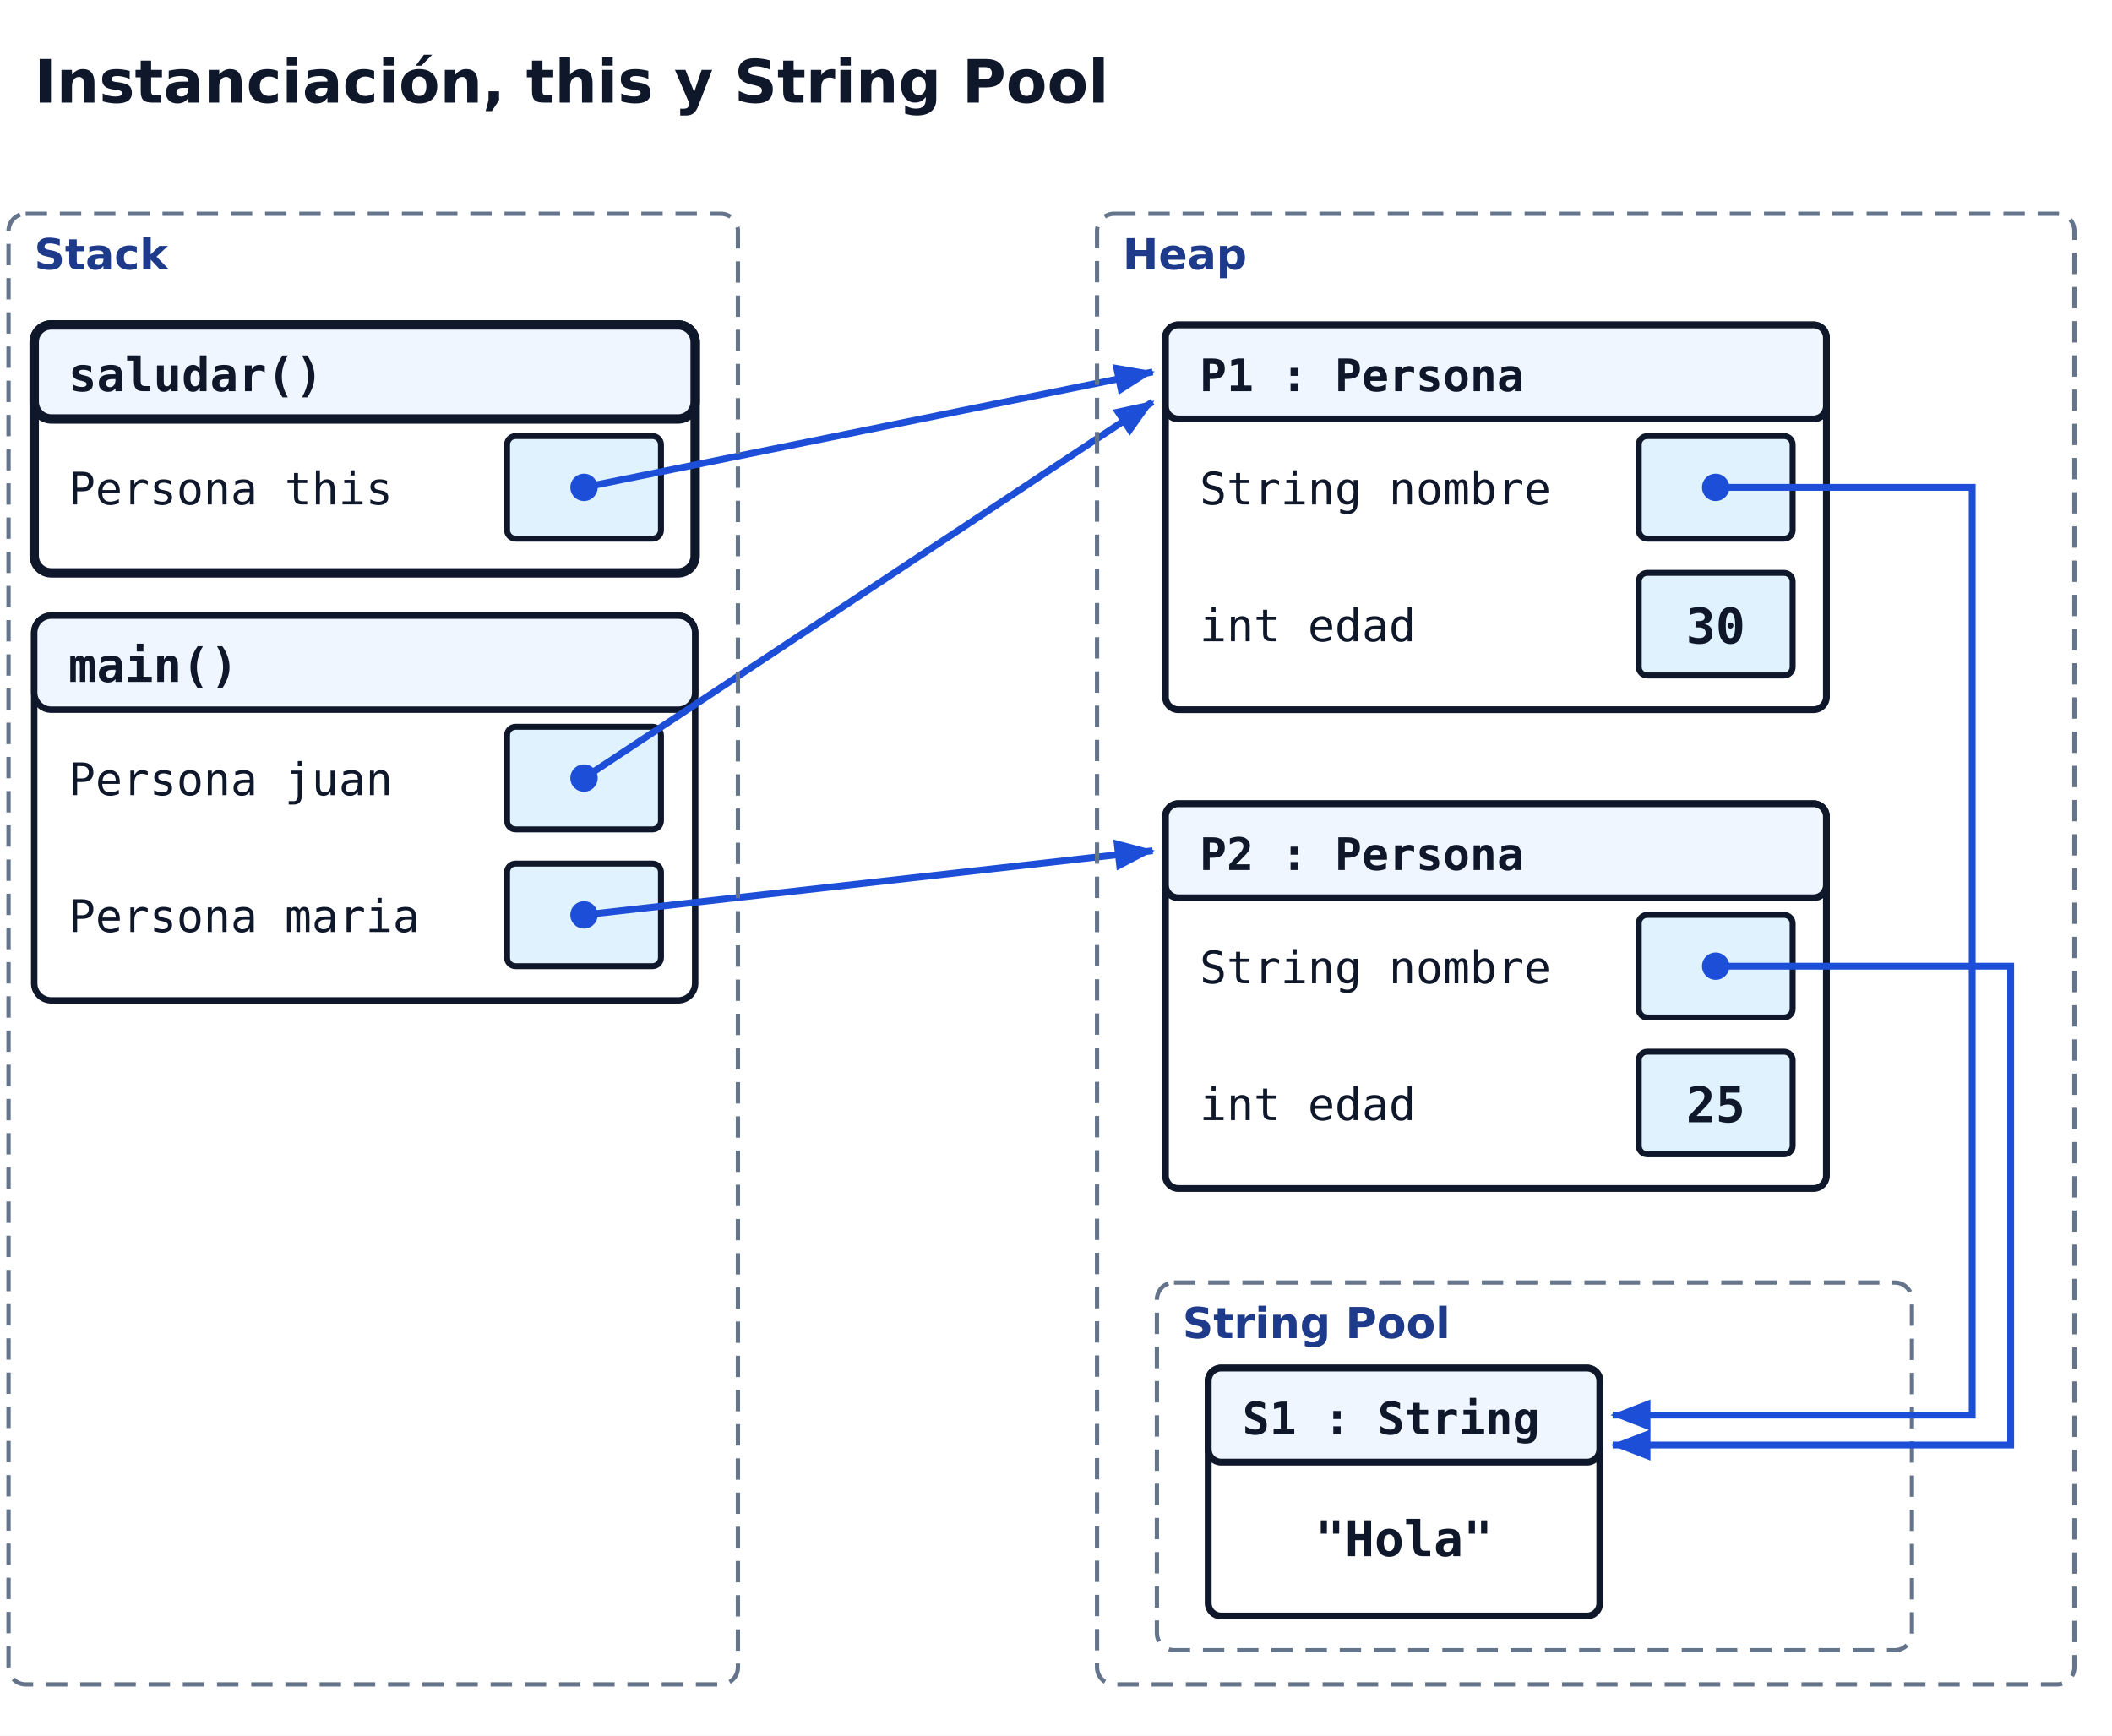
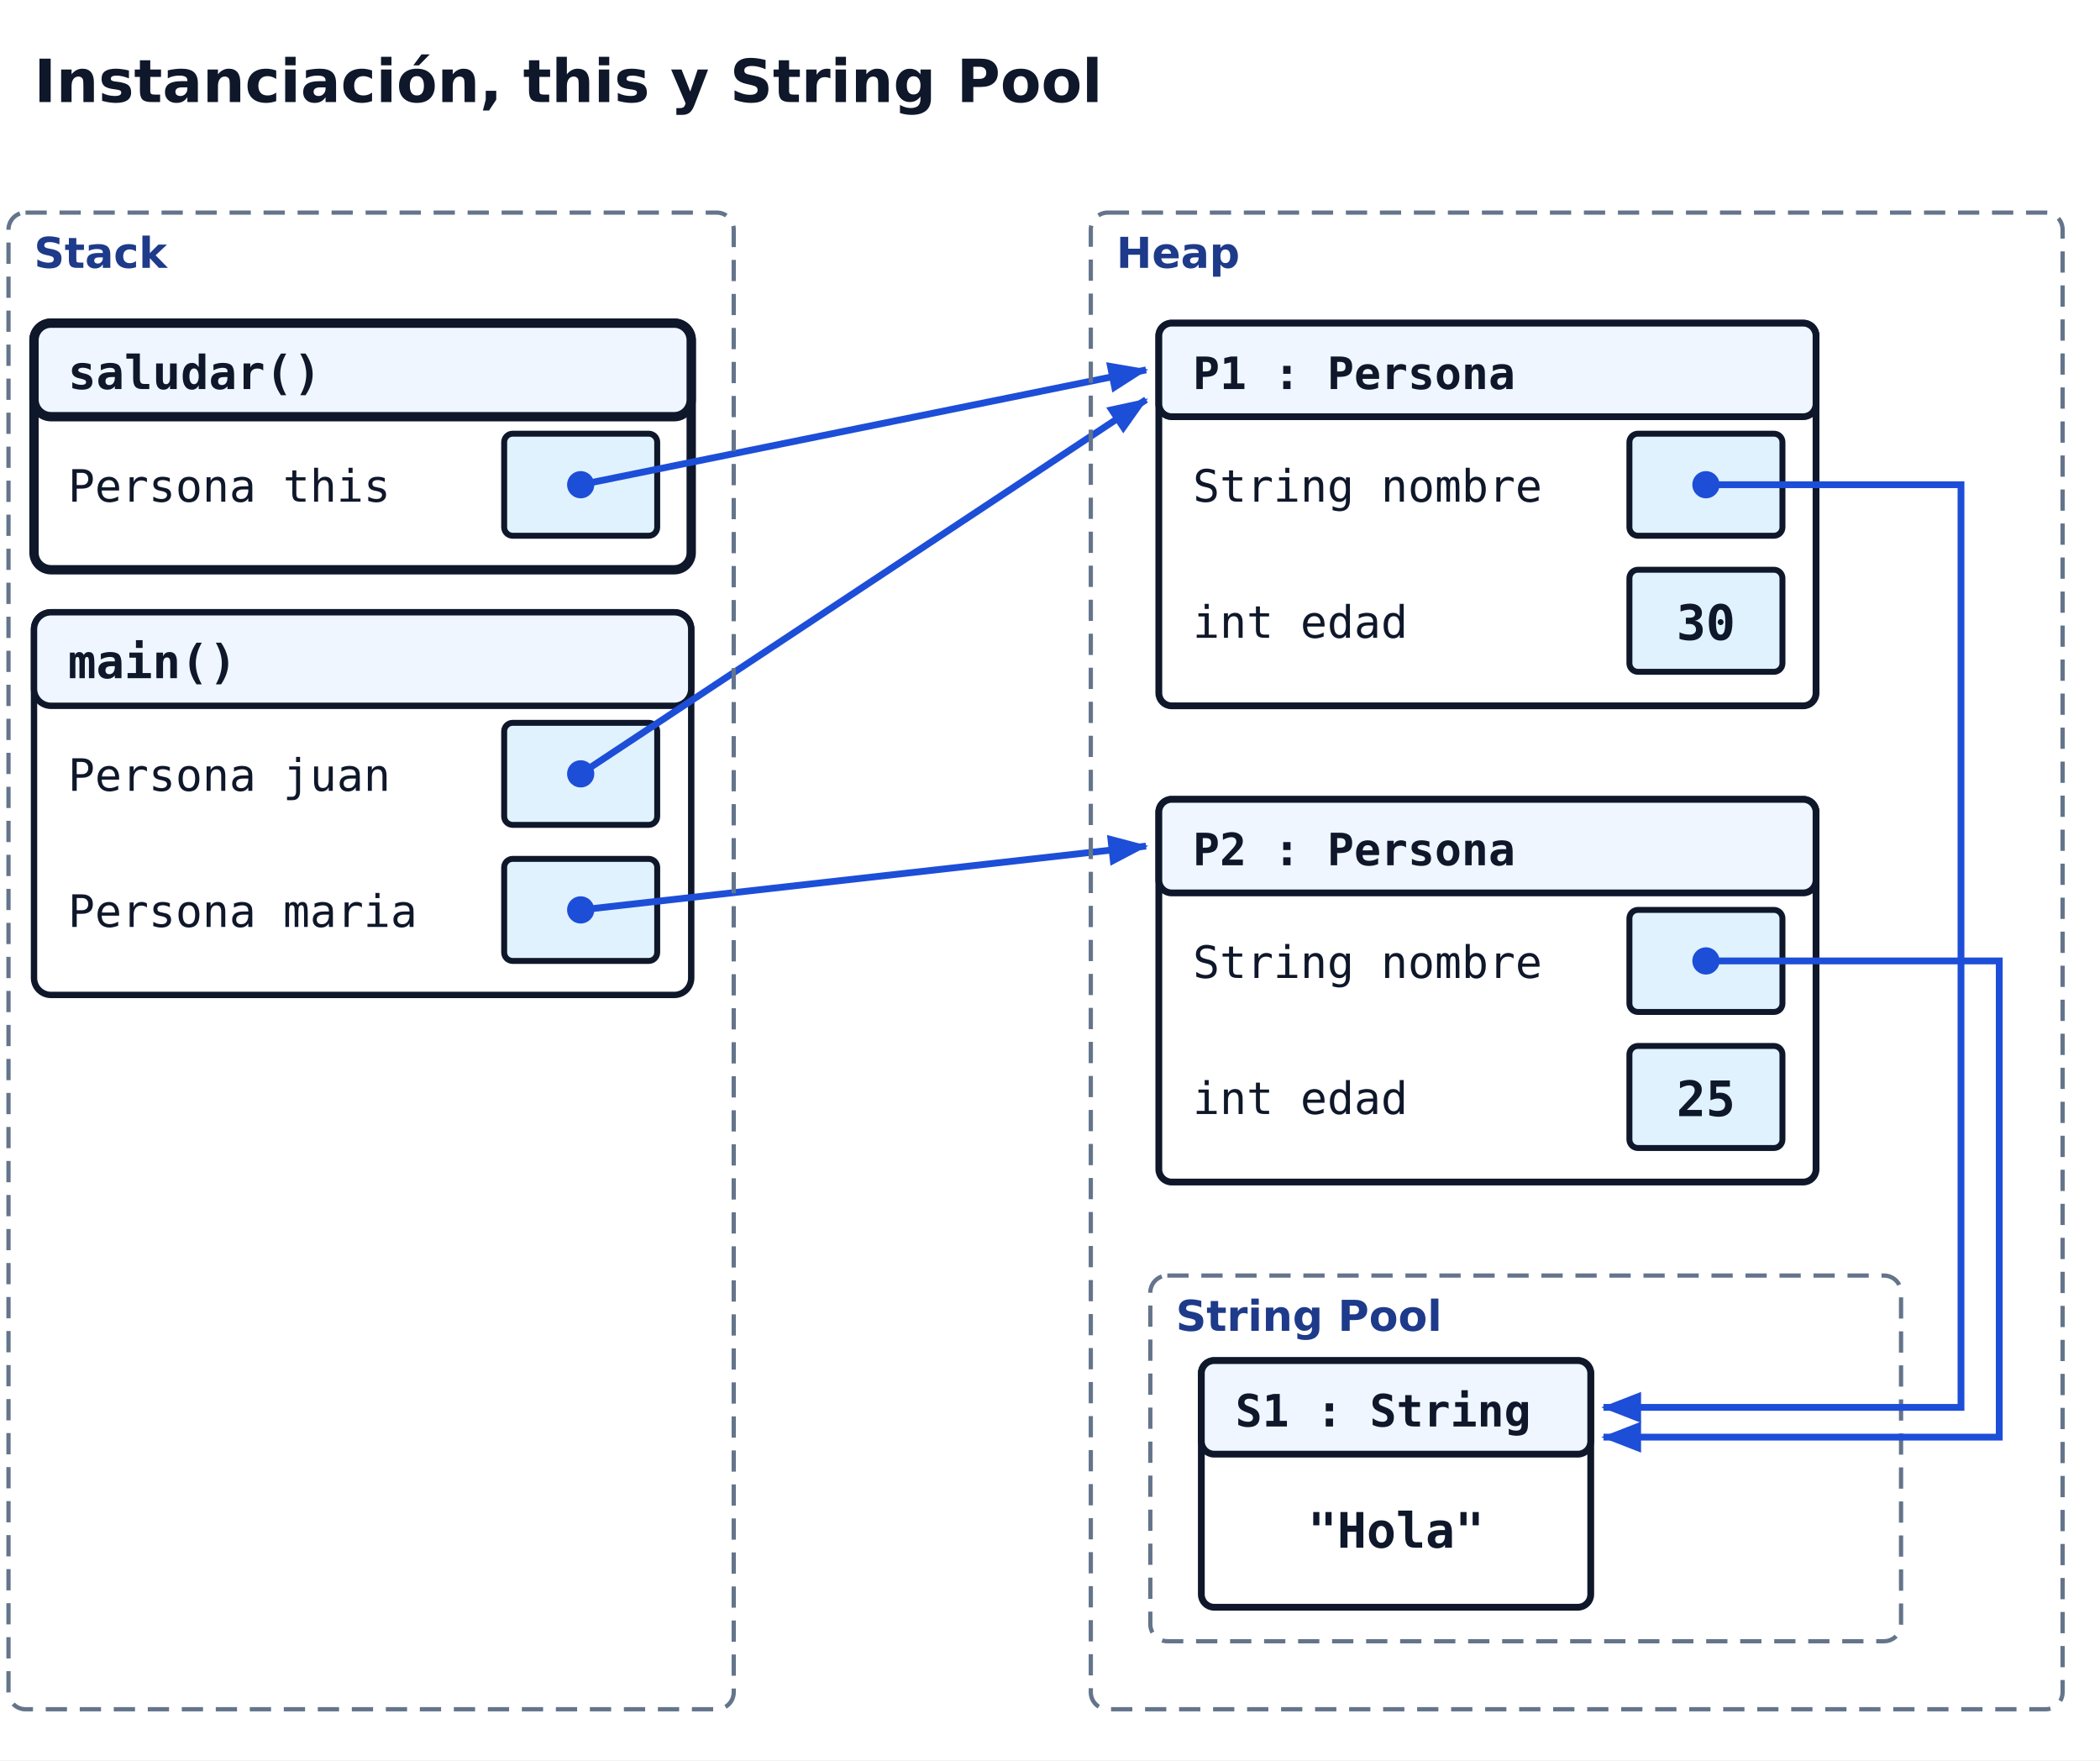
- <svg xmlns="http://www.w3.org/2000/svg" class="estructura" width="494" height="406" viewBox="-8 -8 494 406" role="img" aria-label="Instanciación, this y String Pool">
+ <svg xmlns="http://www.w3.org/2000/svg" class="estructura" width="494" height="414" viewBox="-8 -8 494 414" role="img" aria-label="Instanciación, this y String Pool">
  <defs>
    <marker id="flecha-main-1303146d" viewBox="0 0 10 10" refX="8.5" refY="5" markerWidth="6.5" markerHeight="6.5" orient="auto-start-reverse">
      <path d="M 0 1.5 L 9 5 L 0 8.5 z" fill="#1d4ed8" />
    </marker>
    <marker id="flecha-sub-1303146d" viewBox="0 0 10 10" refX="8.5" refY="5" markerWidth="6" markerHeight="6" orient="auto-start-reverse">
      <path d="M 0 1.5 L 9 5 L 0 8.5 z" fill="#1e40af" />
    </marker>
  </defs>
-   <rect x="-8" y="-8" width="494" height="406" fill="#ffffff" />
+   <rect x="-8" y="-8" width="494" height="414" fill="#ffffff" />
  <text x="0.0" y="16.0" text-anchor="start" font-family="DejaVu Sans, Inter, Segoe UI, Roboto, Helvetica, Arial, sans-serif" font-size="14" font-weight="700" fill="#0f172a">Instanciación, this y String Pool</text>
  <rect x="0.0" y="68.0" width="154.6" height="58.0" rx="4" fill="#ffffff" stroke="#0f172a" stroke-width="2.2" />
  <rect x="0.0" y="68.0" width="154.6" height="22.0" rx="4" fill="#eff6ff" stroke="#0f172a" stroke-width="2.2" />
  <text x="8.0" y="83.5" text-anchor="start" font-family="DejaVu Sans Mono, Menlo, Consolas, Courier New, monospace" font-size="11" font-weight="700" fill="#0f172a">saludar()</text>
  <text x="8.0" y="110.0" text-anchor="start" font-family="DejaVu Sans Mono, Menlo, Consolas, Courier New, monospace" font-size="10.5" font-weight="400" fill="#0f172a">Persona this</text>
  <rect x="110.6" y="94.0" width="36.0" height="24.0" rx="2" fill="#e0f2fe" stroke="#0f172a" stroke-width="1.4" />
  <circle cx="128.6" cy="106.0" r="3.2" fill="#1d4ed8" />
  <rect x="0.0" y="136.0" width="154.6" height="90.0" rx="4" fill="#ffffff" stroke="#0f172a" stroke-width="1.5" />
  <rect x="0.0" y="136.0" width="154.6" height="22.0" rx="4" fill="#eff6ff" stroke="#0f172a" stroke-width="1.5" />
  <text x="8.0" y="151.5" text-anchor="start" font-family="DejaVu Sans Mono, Menlo, Consolas, Courier New, monospace" font-size="11" font-weight="700" fill="#0f172a">main()</text>
  <text x="8.0" y="178.0" text-anchor="start" font-family="DejaVu Sans Mono, Menlo, Consolas, Courier New, monospace" font-size="10.5" font-weight="400" fill="#0f172a">Persona juan</text>
  <rect x="110.6" y="162.0" width="36.0" height="24.0" rx="2" fill="#e0f2fe" stroke="#0f172a" stroke-width="1.4" />
  <circle cx="128.6" cy="174.0" r="3.2" fill="#1d4ed8" />
  <text x="8.0" y="210.0" text-anchor="start" font-family="DejaVu Sans Mono, Menlo, Consolas, Courier New, monospace" font-size="10.5" font-weight="400" fill="#0f172a">Persona maria</text>
  <rect x="110.6" y="194.0" width="36.0" height="24.0" rx="2" fill="#e0f2fe" stroke="#0f172a" stroke-width="1.4" />
  <circle cx="128.6" cy="206.0" r="3.2" fill="#1d4ed8" />
  <rect x="262.6" y="292.0" width="176.6" height="86.0" rx="4" fill="none" stroke="#64748b" stroke-width="1" stroke-dasharray="5 3" />
  <text x="268.6" y="305.0" text-anchor="start" font-family="DejaVu Sans, Inter, Segoe UI, Roboto, Helvetica, Arial, sans-serif" font-size="10" font-weight="700" fill="#1e3a8a">String Pool</text>
  <rect x="264.6" y="68.0" width="154.6" height="90.0" rx="3" fill="#ffffff" stroke="#0f172a" stroke-width="1.6" />
  <rect x="264.6" y="68.0" width="154.6" height="22.0" rx="3" fill="#eff6ff" stroke="#0f172a" stroke-width="1.6" />
  <text x="272.6" y="83.5" text-anchor="start" font-family="DejaVu Sans Mono, Menlo, Consolas, Courier New, monospace" font-size="10.5" font-weight="700" fill="#0f172a">P1 : Persona</text>
  <text x="272.6" y="110.0" text-anchor="start" font-family="DejaVu Sans Mono, Menlo, Consolas, Courier New, monospace" font-size="10.5" font-weight="400" fill="#0f172a">String nombre</text>
  <rect x="375.3" y="94.0" width="36.0" height="24.0" rx="2" fill="#e0f2fe" stroke="#0f172a" stroke-width="1.4" />
  <circle cx="393.3" cy="106.0" r="3.2" fill="#1d4ed8" />
  <text x="272.6" y="142.0" text-anchor="start" font-family="DejaVu Sans Mono, Menlo, Consolas, Courier New, monospace" font-size="10.5" font-weight="400" fill="#0f172a">int edad</text>
  <rect x="375.3" y="126.0" width="36.0" height="24.0" rx="2" fill="#e0f2fe" stroke="#0f172a" stroke-width="1.4" />
  <text x="393.3" y="142.5" text-anchor="middle" font-family="DejaVu Sans Mono, Menlo, Consolas, Courier New, monospace" font-size="11.5" font-weight="700" fill="#0f172a">30</text>
  <rect x="264.6" y="180.0" width="154.6" height="90.0" rx="3" fill="#ffffff" stroke="#0f172a" stroke-width="1.6" />
  <rect x="264.6" y="180.0" width="154.6" height="22.0" rx="3" fill="#eff6ff" stroke="#0f172a" stroke-width="1.6" />
  <text x="272.6" y="195.5" text-anchor="start" font-family="DejaVu Sans Mono, Menlo, Consolas, Courier New, monospace" font-size="10.5" font-weight="700" fill="#0f172a">P2 : Persona</text>
  <text x="272.6" y="222.0" text-anchor="start" font-family="DejaVu Sans Mono, Menlo, Consolas, Courier New, monospace" font-size="10.5" font-weight="400" fill="#0f172a">String nombre</text>
  <rect x="375.3" y="206.0" width="36.0" height="24.0" rx="2" fill="#e0f2fe" stroke="#0f172a" stroke-width="1.4" />
  <circle cx="393.3" cy="218.0" r="3.2" fill="#1d4ed8" />
  <text x="272.6" y="254.0" text-anchor="start" font-family="DejaVu Sans Mono, Menlo, Consolas, Courier New, monospace" font-size="10.5" font-weight="400" fill="#0f172a">int edad</text>
  <rect x="375.3" y="238.0" width="36.0" height="24.0" rx="2" fill="#e0f2fe" stroke="#0f172a" stroke-width="1.4" />
  <text x="393.3" y="254.5" text-anchor="middle" font-family="DejaVu Sans Mono, Menlo, Consolas, Courier New, monospace" font-size="11.5" font-weight="700" fill="#0f172a">25</text>
  <rect x="274.6" y="312.0" width="91.6" height="58.0" rx="3" fill="#ffffff" stroke="#0f172a" stroke-width="1.6" />
  <rect x="274.6" y="312.0" width="91.6" height="22.0" rx="3" fill="#eff6ff" stroke="#0f172a" stroke-width="1.6" />
  <text x="282.6" y="327.5" text-anchor="start" font-family="DejaVu Sans Mono, Menlo, Consolas, Courier New, monospace" font-size="10.5" font-weight="700" fill="#0f172a">S1 : String</text>
  <text x="320.4" y="356.0" text-anchor="middle" font-family="DejaVu Sans Mono, Menlo, Consolas, Courier New, monospace" font-size="11.5" font-weight="700" fill="#0f172a">"Hola"</text>
  <line x1="128.6" y1="106.0" x2="261.6" y2="79.0" stroke="#1d4ed8" stroke-width="1.6" marker-end="url(#flecha-main-1303146d)" />
  <line x1="128.6" y1="174.0" x2="261.6" y2="86.0" stroke="#1d4ed8" stroke-width="1.6" marker-end="url(#flecha-main-1303146d)" />
  <line x1="128.6" y1="206.0" x2="261.6" y2="191.0" stroke="#1d4ed8" stroke-width="1.6" marker-end="url(#flecha-main-1303146d)" />
  <path d="M 393.3 106.0 L 453.3 106.0 L 453.3 323.0 L 369.2 323.0" fill="none" stroke="#1d4ed8" stroke-width="1.6" marker-end="url(#flecha-main-1303146d)" />
  <path d="M 393.3 218.0 L 462.3 218.0 L 462.3 330.0 L 369.2 330.0" fill="none" stroke="#1d4ed8" stroke-width="1.6" marker-end="url(#flecha-main-1303146d)" />
-   <rect x="-6.0" y="42.0" width="170.6" height="344.0" rx="4" fill="none" stroke="#64748b" stroke-width="1" stroke-dasharray="5 3" />
+   <rect x="-6.0" y="42.0" width="170.6" height="352.0" rx="4" fill="none" stroke="#64748b" stroke-width="1" stroke-dasharray="5 3" />
  <text x="0.0" y="55.0" text-anchor="start" font-family="DejaVu Sans, Inter, Segoe UI, Roboto, Helvetica, Arial, sans-serif" font-size="10" font-weight="700" fill="#1e3a8a">Stack</text>
-   <rect x="248.6" y="42.0" width="228.6" height="344.0" rx="4" fill="none" stroke="#64748b" stroke-width="1" stroke-dasharray="5 3" />
+   <rect x="248.6" y="42.0" width="228.6" height="352.0" rx="4" fill="none" stroke="#64748b" stroke-width="1" stroke-dasharray="5 3" />
  <text x="254.6" y="55.0" text-anchor="start" font-family="DejaVu Sans, Inter, Segoe UI, Roboto, Helvetica, Arial, sans-serif" font-size="10" font-weight="700" fill="#1e3a8a">Heap</text>
</svg>
